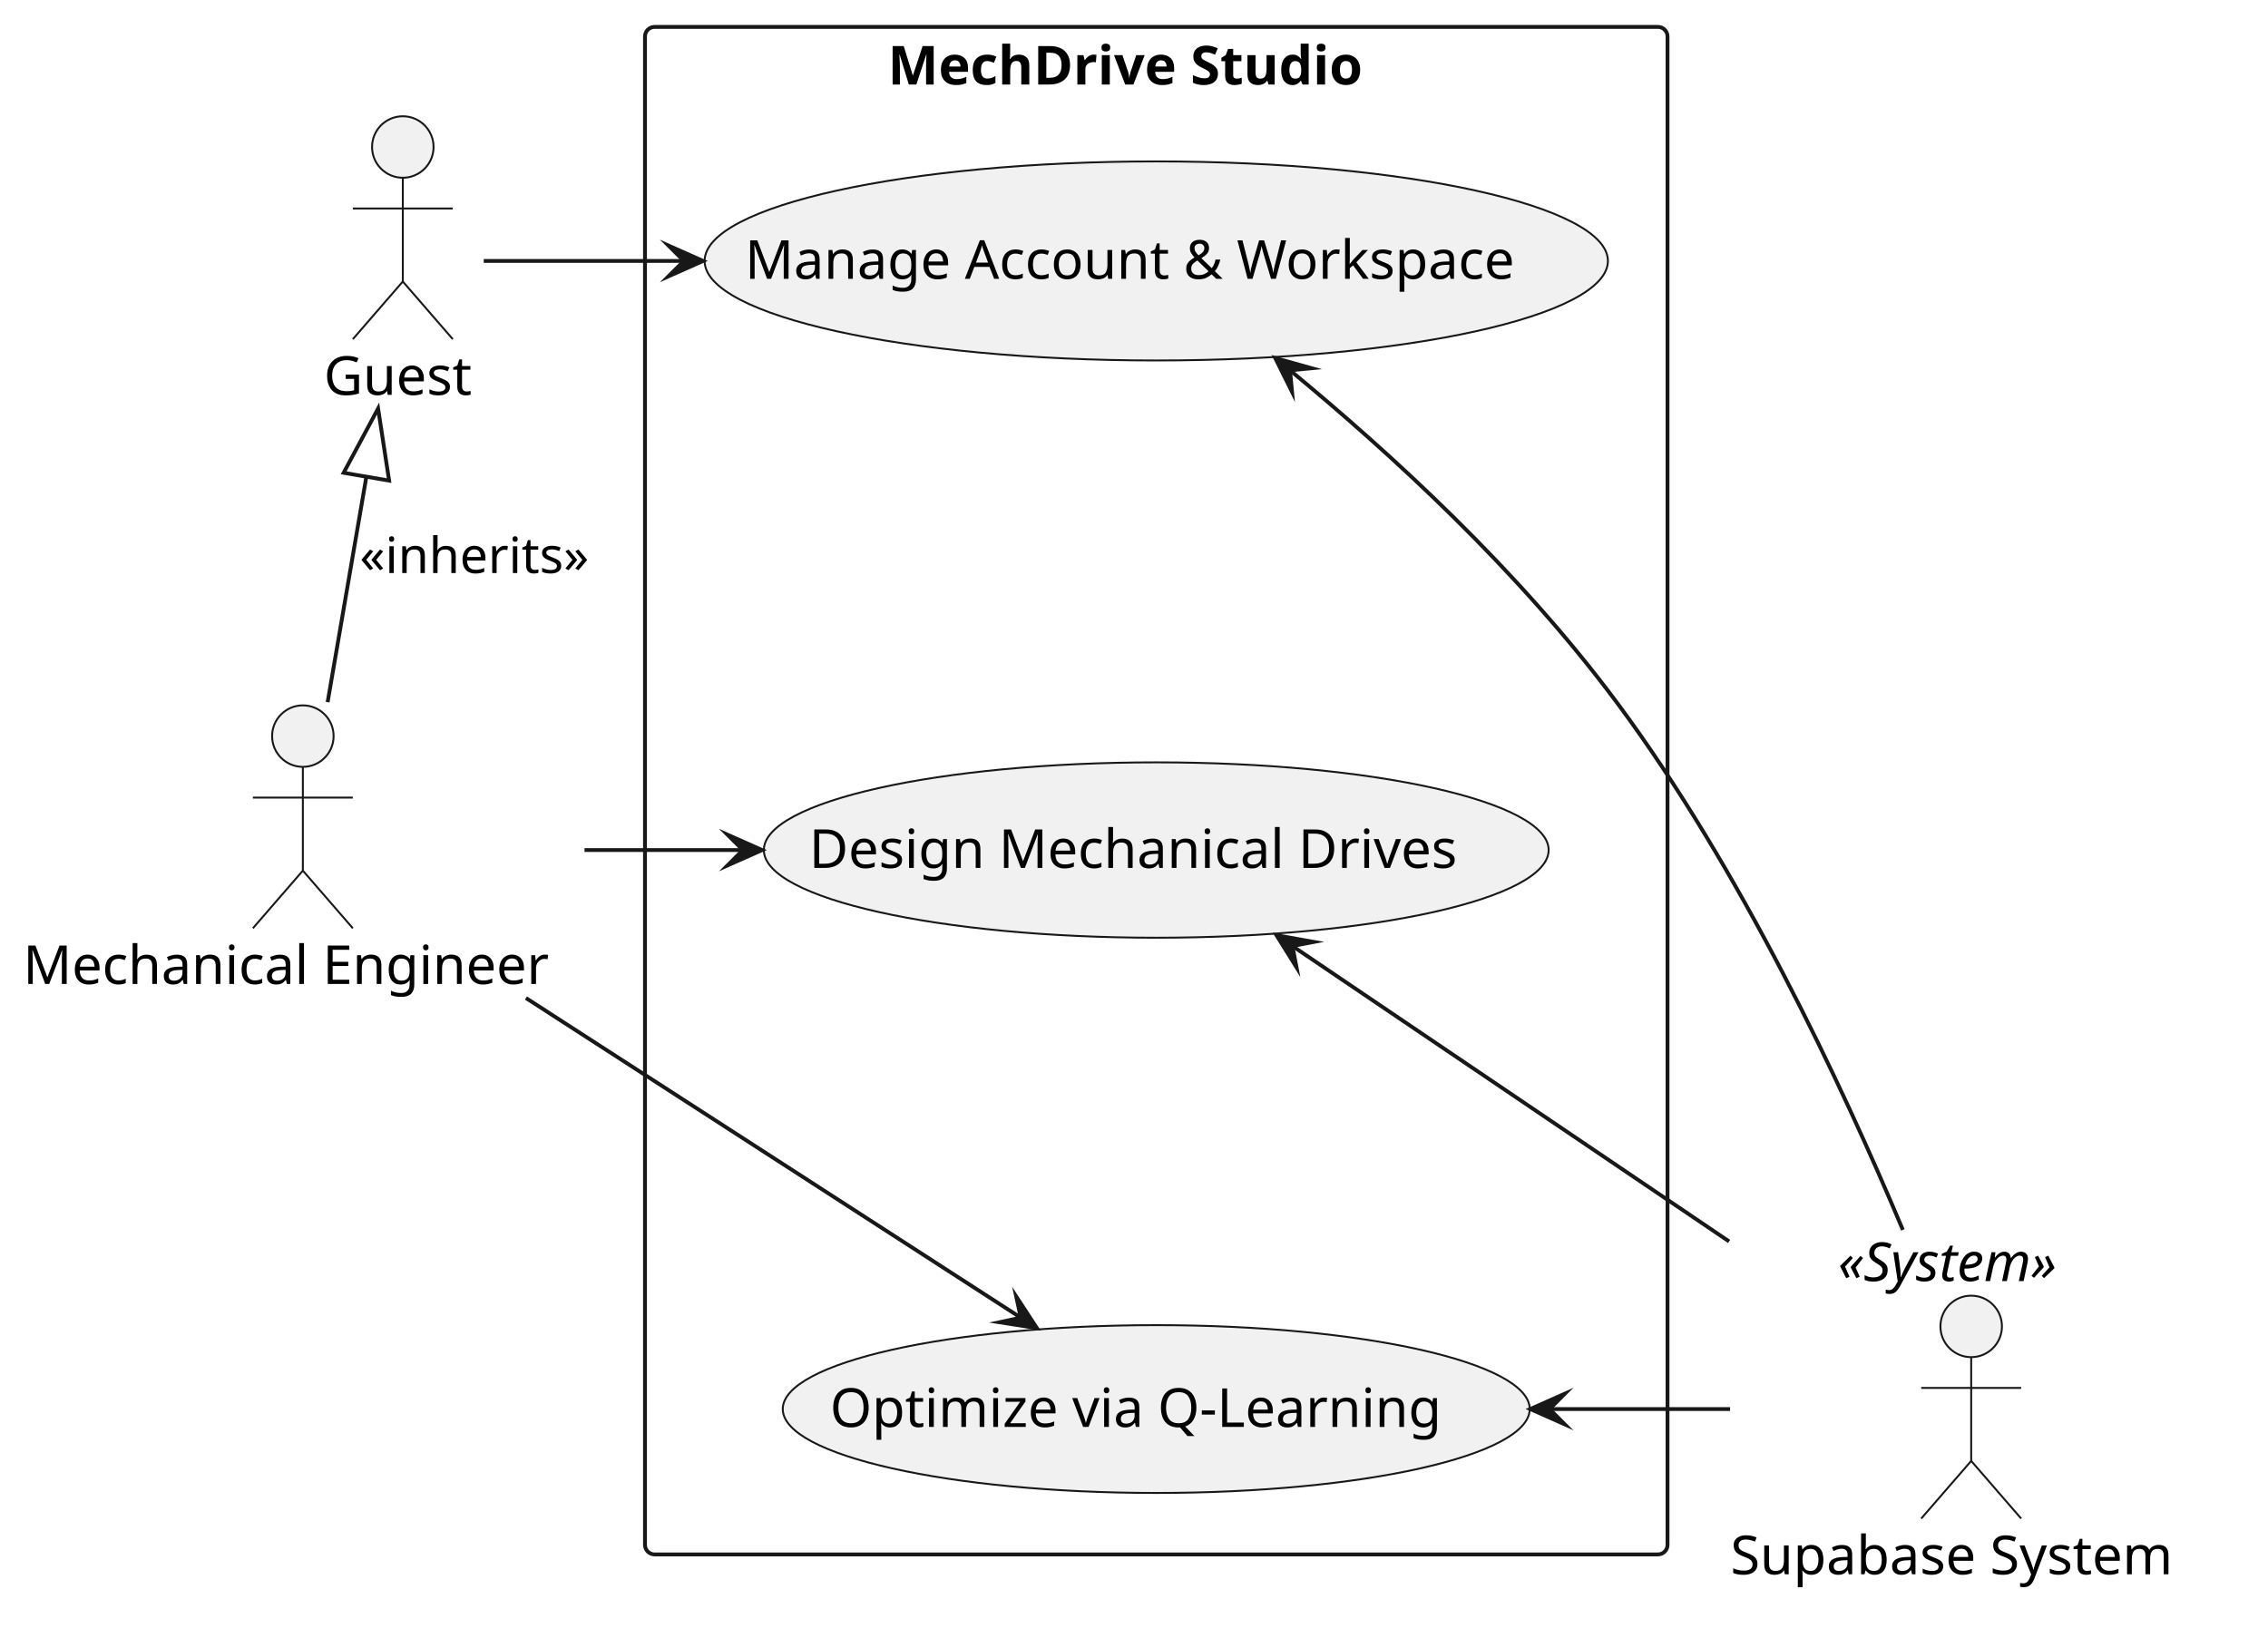
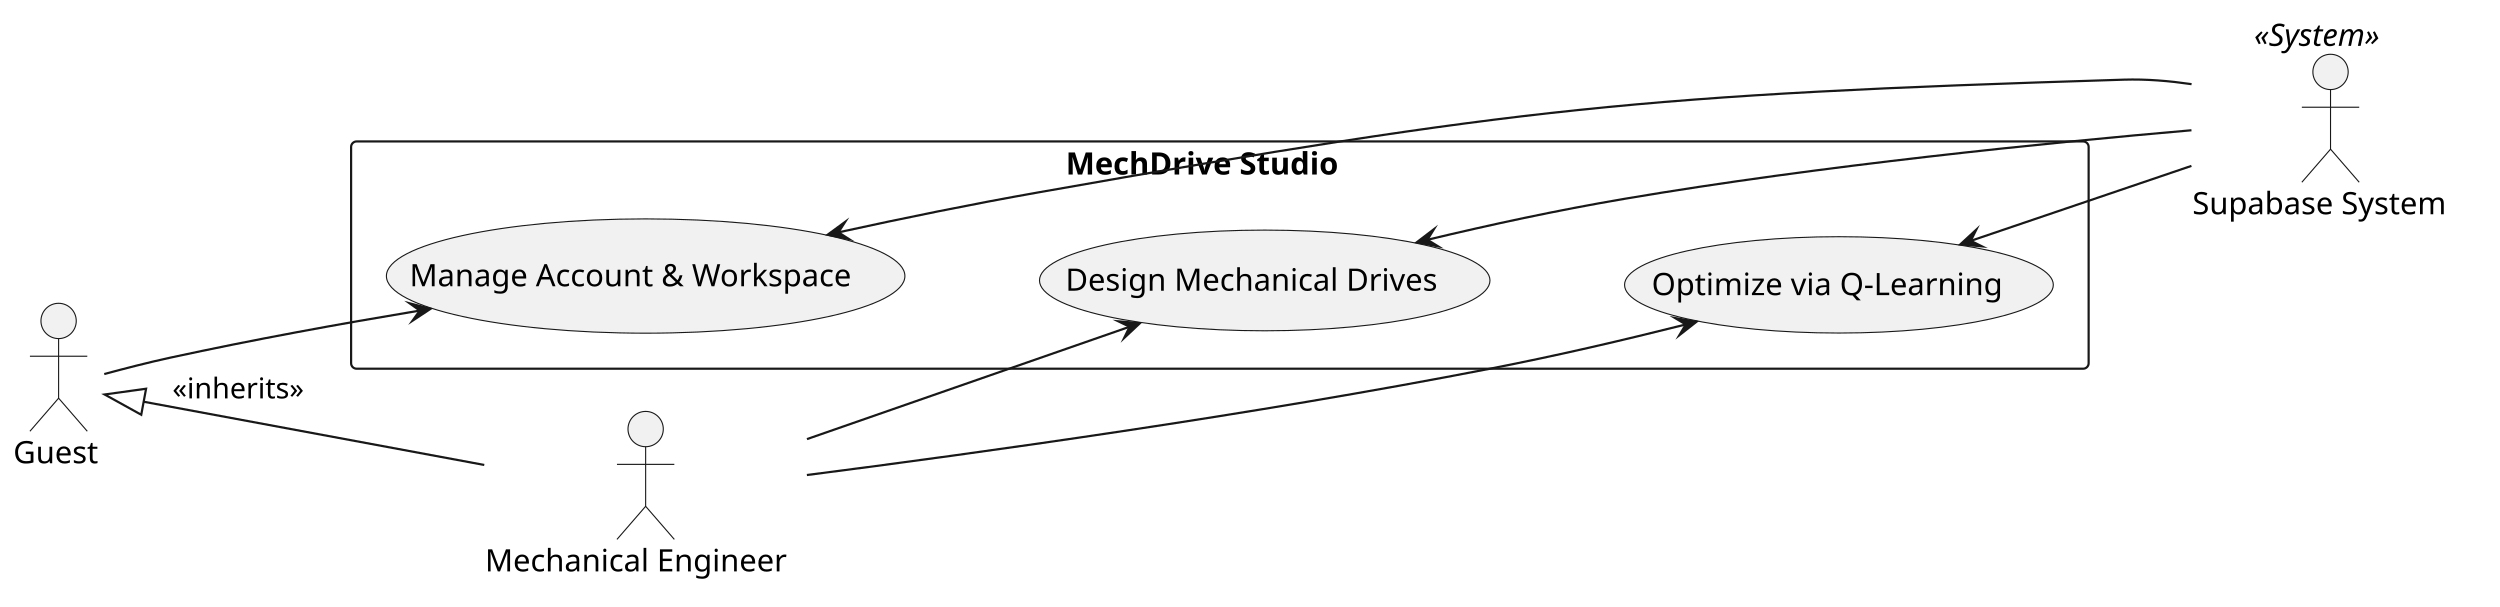
- <svg xmlns="http://www.w3.org/2000/svg" contentStyleType="text/css" data-diagram-type="DESCRIPTION" height="426px" preserveAspectRatio="none" style="width:590px;height:426px;background:#FFFFFF;" version="1.1" viewBox="0 0 590 426" width="590px" zoomAndPan="magnify">
+ <svg xmlns="http://www.w3.org/2000/svg" contentStyleType="text/css" data-diagram-type="DESCRIPTION" height="275px" preserveAspectRatio="none" style="width:1133px;height:275px;background:#FFFFFF;" version="1.1" viewBox="0 0 1133 275" width="1133px" zoomAndPan="magnify">
  <defs />
  <g>
-     <g class="cluster" data-qualified-name="MechDrive Studio" data-source-line="7" id="ent0004">
-       <rect fill="none" height="397.47" rx="2.5" ry="2.5" style="stroke:#181818;stroke-width:1;" width="266" x="167.79" y="7" />
-       <text fill="#000000" font-family="sans-serif" font-size="14" font-weight="700" lengthAdjust="spacing" textLength="139.692" x="230.944" y="21.995">MechDrive Studio</text>
+     <g class="cluster" data-qualified-name="MechDrive Studio" data-source-line="8" id="ent0004">
+       <rect fill="none" height="103" rx="2.5" ry="2.5" style="stroke:#181818;stroke-width:1;" width="787.45" x="159.12" y="64.102" />
+       <text fill="#000000" font-family="sans-serif" font-size="14" font-weight="700" lengthAdjust="spacing" textLength="139.692" x="482.999" y="79.097">MechDrive Studio</text>
    </g>
-     <g class="entity" data-qualified-name="MechDrive Studio.UC1" data-source-line="8" id="ent0005">
-       <ellipse cx="300.791" cy="67.898" fill="#F1F1F1" rx="117.491" ry="25.898" style="stroke:#181818;stroke-width:0.5;" />
-       <text fill="#000000" font-family="sans-serif" font-size="14" lengthAdjust="spacing" textLength="213.992" x="193.794" y="72.547">Manage Account &amp; Workspace</text>
+     <g class="entity" data-qualified-name="MechDrive Studio.UC1" data-source-line="9" id="ent0005">
+       <ellipse cx="292.611" cy="125.1" fill="#F1F1F1" rx="117.491" ry="25.898" style="stroke:#181818;stroke-width:0.5;" />
+       <text fill="#000000" font-family="sans-serif" font-size="14" lengthAdjust="spacing" textLength="213.992" x="185.614" y="129.748">Manage Account &amp; Workspace</text>
    </g>
-     <g class="entity" data-qualified-name="MechDrive Studio.UC2" data-source-line="9" id="ent0006">
-       <ellipse cx="300.788" cy="221.185" fill="#F1F1F1" rx="102.078" ry="22.816" style="stroke:#181818;stroke-width:0.5;" />
-       <text fill="#000000" font-family="sans-serif" font-size="14" lengthAdjust="spacing" textLength="180.626" x="210.475" y="225.834">Design Mechanical Drives</text>
+     <g class="entity" data-qualified-name="MechDrive Studio.UC2" data-source-line="10" id="ent0006">
+       <ellipse cx="573.178" cy="127.097" fill="#F1F1F1" rx="102.078" ry="22.816" style="stroke:#181818;stroke-width:0.5;" />
+       <text fill="#000000" font-family="sans-serif" font-size="14" lengthAdjust="spacing" textLength="180.626" x="482.865" y="131.746">Design Mechanical Drives</text>
    </g>
-     <g class="entity" data-qualified-name="MechDrive Studio.UC3" data-source-line="10" id="ent0007">
-       <ellipse cx="300.786" cy="366.641" fill="#F1F1F1" rx="97.156" ry="21.831" style="stroke:#181818;stroke-width:0.5;" />
-       <text fill="#000000" font-family="sans-serif" font-size="14" lengthAdjust="spacing" textLength="169.77" x="215.901" y="371.29">Optimize via Q-Learning</text>
+     <g class="entity" data-qualified-name="MechDrive Studio.UC3" data-source-line="11" id="ent0007">
+       <ellipse cx="833.406" cy="129.103" fill="#F1F1F1" rx="97.156" ry="21.831" style="stroke:#181818;stroke-width:0.5;" />
+       <text fill="#000000" font-family="sans-serif" font-size="14" lengthAdjust="spacing" textLength="169.77" x="748.521" y="133.751">Optimize via Q-Learning</text>
    </g>
-     <g class="entity" data-qualified-name="guest" data-source-line="3" id="ent0001">
-       <ellipse cx="104.789" cy="38.25" fill="#F1F1F1" rx="8" ry="8" style="stroke:#181818;stroke-width:0.5;" />
-       <path d="M104.789,46.25 L104.789,73.25 M91.789,54.25 L117.789,54.25 M104.789,73.25 L91.789,88.25 M104.789,73.25 L117.789,88.25" fill="none" style="stroke:#181818;stroke-width:0.5;" />
-       <text fill="#000000" font-family="sans-serif" font-size="14" lengthAdjust="spacing" textLength="41.118" x="84.23" y="102.745">Guest</text>
+     <g class="entity" data-qualified-name="guest" data-source-line="4" id="ent0001">
+       <ellipse cx="26.559" cy="145.452" fill="#F1F1F1" rx="8" ry="8" style="stroke:#181818;stroke-width:0.5;" />
+       <path d="M26.559,153.452 L26.559,180.452 M13.559,161.452 L39.559,161.452 M26.559,180.452 L13.559,195.452 M26.559,180.452 L39.559,195.452" fill="none" style="stroke:#181818;stroke-width:0.5;" />
+       <text fill="#000000" font-family="sans-serif" font-size="14" lengthAdjust="spacing" textLength="41.118" x="6" y="209.947">Guest</text>
    </g>
-     <g class="entity" data-qualified-name="eng" data-source-line="4" id="ent0002">
-       <ellipse cx="78.786" cy="191.54" fill="#F1F1F1" rx="8" ry="8" style="stroke:#181818;stroke-width:0.5;" />
-       <path d="M78.786,199.54 L78.786,226.54 M65.786,207.54 L91.786,207.54 M78.786,226.54 L65.786,241.54 M78.786,226.54 L91.786,241.54" fill="none" style="stroke:#181818;stroke-width:0.5;" />
-       <text fill="#000000" font-family="sans-serif" font-size="14" lengthAdjust="spacing" textLength="145.571" x="6" y="256.035">Mechanical Engineer</text>
+     <g class="entity" data-qualified-name="eng" data-source-line="5" id="ent0002">
+       <ellipse cx="292.606" cy="194.452" fill="#F1F1F1" rx="8" ry="8" style="stroke:#181818;stroke-width:0.5;" />
+       <path d="M292.606,202.452 L292.606,229.452 M279.606,210.452 L305.606,210.452 M292.606,229.452 L279.606,244.452 M292.606,229.452 L305.606,244.452" fill="none" style="stroke:#181818;stroke-width:0.5;" />
+       <text fill="#000000" font-family="sans-serif" font-size="14" lengthAdjust="spacing" textLength="145.571" x="219.82" y="258.947">Mechanical Engineer</text>
    </g>
-     <g class="entity" data-qualified-name="supa" data-source-line="5" id="ent0003">
-       <ellipse cx="512.787" cy="345.137" fill="#F1F1F1" rx="8" ry="8" style="stroke:#181818;stroke-width:0.5;" />
-       <path d="M512.787,353.137 L512.787,380.137 M499.787,361.137 L525.787,361.137 M512.787,380.137 L499.787,395.137 M512.787,380.137 L525.787,395.137" fill="none" style="stroke:#181818;stroke-width:0.5;" />
-       <text fill="#000000" font-family="sans-serif" font-size="14" lengthAdjust="spacing" textLength="125.255" x="450.16" y="409.632">Supabase System</text>
-       <text fill="#000000" font-family="sans-serif" font-size="14" font-style="italic" lengthAdjust="spacing" textLength="69.337" x="478.119" y="333.335">«System»</text>
+     <g class="entity" data-qualified-name="supa" data-source-line="6" id="ent0003">
+       <ellipse cx="1056.197" cy="32.599" fill="#F1F1F1" rx="8" ry="8" style="stroke:#181818;stroke-width:0.5;" />
+       <path d="M1056.197,40.599 L1056.197,67.599 M1043.197,48.599 L1069.197,48.599 M1056.197,67.599 L1043.197,82.599 M1056.197,67.599 L1069.197,82.599" fill="none" style="stroke:#181818;stroke-width:0.5;" />
+       <text fill="#000000" font-family="sans-serif" font-size="14" lengthAdjust="spacing" textLength="125.255" x="993.57" y="97.094">Supabase System</text>
+       <text fill="#000000" font-family="sans-serif" font-size="14" font-style="italic" lengthAdjust="spacing" textLength="69.337" x="1021.529" y="20.797">«System»</text>
    </g>
-     <g class="link" data-entity-1="ent0001" data-entity-2="ent0002" data-link-type="extension" data-source-line="16" id="lnk10">
-       <path d="M95.311,124.04 C91.311,147.31 89.23,159.41 85.23,182.7" fill="none" id="guest-backto-eng" style="stroke:#181818;stroke-width:1;" />
-       <polygon fill="none" points="98.36,106.3,89.397,123.023,101.224,125.056,98.36,106.3" style="stroke:#181818;stroke-width:1;stroke-linejoin:miter;stroke-miterlimit:10;" />
-       <text fill="#000000" font-family="sans-serif" font-size="13" lengthAdjust="spacing" textLength="64.822" x="93.57" y="149.107">«inherits»</text>
+     <g class="link" data-entity-1="ent0001" data-entity-2="ent0002" data-link-type="extension" data-source-line="17" id="lnk10">
+       <path d="M65.108,182.067 C101.148,188.757 161.3,199.922 219.47,210.722" fill="none" id="guest-backto-eng" style="stroke:#181818;stroke-width:1;" />
+       <polygon fill="none" points="47.41,178.782,64.013,187.966,66.203,176.168,47.41,178.782" style="stroke:#181818;stroke-width:1;stroke-linejoin:miter;stroke-miterlimit:10;" />
+       <text fill="#000000" font-family="sans-serif" font-size="13" lengthAdjust="spacing" textLength="64.822" x="78.12" y="180.549">«inherits»</text>
    </g>
-     <g class="link" data-entity-1="ent0001" data-entity-2="ent0005" data-link-type="dependency" data-source-line="18" id="lnk11">
-       <path d="M125.84,67.9 C144.86,67.9 158.88,67.9 177.9,67.9" fill="none" id="guest-to-UC1" style="stroke:#181818;stroke-width:1;" />
-       <polygon fill="#181818" points="182.9,67.9,173.9,63.9,177.9,67.9,173.9,71.9,182.9,67.9" style="stroke:#181818;stroke-width:1;stroke-linejoin:miter;stroke-miterlimit:10;" />
+     <g class="link" data-entity-1="ent0001" data-entity-2="ent0005" data-link-type="dependency" data-source-line="19" id="lnk11">
+       <path d="M47.24,169.522 C56.3,167.072 67.21,164.252 77.12,162.102 C115.52,153.772 153.188,146.923 190.238,140.753" fill="none" id="guest-to-UC1" style="stroke:#181818;stroke-width:1;" />
+       <polygon fill="#181818" points="195.17,139.932,185.635,137.464,190.238,140.753,186.949,145.356,195.17,139.932" style="stroke:#181818;stroke-width:1;stroke-linejoin:miter;stroke-miterlimit:10;" />
    </g>
-     <g class="link" data-entity-1="ent0002" data-entity-2="ent0006" data-link-type="dependency" data-source-line="19" id="lnk12">
-       <path d="M152.06,221.19 C167.46,221.19 177.85,221.19 193.25,221.19" fill="none" id="eng-to-UC2" style="stroke:#181818;stroke-width:1;" />
-       <polygon fill="#181818" points="198.25,221.19,189.25,217.19,193.25,221.19,189.25,225.19,198.25,221.19" style="stroke:#181818;stroke-width:1;stroke-linejoin:miter;stroke-miterlimit:10;" />
+     <g class="link" data-entity-1="ent0002" data-entity-2="ent0006" data-link-type="dependency" data-source-line="20" id="lnk12">
+       <path d="M365.71,199.002 C412.78,182.602 468.598,163.176 511.928,148.086" fill="none" id="eng-to-UC2" style="stroke:#181818;stroke-width:1;" />
+       <polygon fill="#181818" points="516.65,146.442,506.835,145.624,511.928,148.086,509.466,153.179,516.65,146.442" style="stroke:#181818;stroke-width:1;stroke-linejoin:miter;stroke-miterlimit:10;" />
    </g>
-     <g class="link" data-entity-1="ent0002" data-entity-2="ent0007" data-link-type="dependency" data-source-line="20" id="lnk13">
-       <path d="M136.82,259.69 C179.35,287.17 231.221,320.686 265.541,342.866" fill="none" id="eng-to-UC3" style="stroke:#181818;stroke-width:1;" />
-       <polygon fill="#181818" points="269.74,345.58,264.352,337.336,265.541,342.866,260.01,344.054,269.74,345.58" style="stroke:#181818;stroke-width:1;stroke-linejoin:miter;stroke-miterlimit:10;" />
+     <g class="link" data-entity-1="ent0002" data-entity-2="ent0007" data-link-type="dependency" data-source-line="21" id="lnk13">
+       <path d="M365.68,215.282 C442.66,205.412 568.08,188.022 675.25,167.102 C706.25,161.052 735.5,154.198 764,147.048" fill="none" id="eng-to-UC3" style="stroke:#181818;stroke-width:1;" />
+       <polygon fill="#181818" points="768.85,145.832,759.147,144.142,764,147.048,761.094,151.902,768.85,145.832" style="stroke:#181818;stroke-width:1;stroke-linejoin:miter;stroke-miterlimit:10;" />
    </g>
-     <g class="link" data-entity-1="ent0005" data-entity-2="ent0003" data-link-type="dependency" data-source-line="22" id="lnk15">
-       <path d="M335.583,96.347 C361.663,117.917 394.91,148.18 420.79,183.04 C452.63,225.94 478.83,281.51 495.01,320.02" fill="none" id="UC1-backto-supa" style="stroke:#181818;stroke-width:1;" />
-       <polygon fill="#181818" points="331.73,93.16,336.116,101.978,335.583,96.347,341.215,95.814,331.73,93.16" style="stroke:#181818;stroke-width:1;stroke-linejoin:miter;stroke-miterlimit:10;" />
+     <g class="link" data-entity-1="ent0005" data-entity-2="ent0003" data-link-type="dependency" data-source-line="23" id="lnk14">
+       <path d="M379.985,105.295 C410.065,98.725 439.6,92.662 471.1,87.102 C687.36,48.912 743.07,42.882 962.57,36.102 C972.56,35.792 983.04,36.652 993.22,38.142" fill="none" id="UC1-backto-supa" style="stroke:#181818;stroke-width:1;" />
+       <polygon fill="#181818" points="375.1,106.362,384.746,108.349,379.985,105.295,383.039,100.533,375.1,106.362" style="stroke:#181818;stroke-width:1;stroke-linejoin:miter;stroke-miterlimit:10;" />
    </g>
-     <g class="link" data-entity-1="ent0006" data-entity-2="ent0003" data-link-type="dependency" data-source-line="23" id="lnk17">
-       <path d="M336.211,246.163 C367.07,267.053 411,296.77 449.81,323.03" fill="none" id="UC2-backto-supa" style="stroke:#181818;stroke-width:1;" />
-       <polygon fill="#181818" points="332.07,243.36,337.281,251.718,336.211,246.163,341.765,245.093,332.07,243.36" style="stroke:#181818;stroke-width:1;stroke-linejoin:miter;stroke-miterlimit:10;" />
+     <g class="link" data-entity-1="ent0006" data-entity-2="ent0003" data-link-type="dependency" data-source-line="24" id="lnk15">
+       <path d="M646.914,108.662 C675.804,101.772 705.1,95.402 736.25,90.102 C824.97,75.022 928.69,64.642 993.17,59.032" fill="none" id="UC2-backto-supa" style="stroke:#181818;stroke-width:1;" />
+       <polygon fill="#181818" points="642.05,109.822,651.732,111.625,646.914,108.662,649.876,103.843,642.05,109.822" style="stroke:#181818;stroke-width:1;stroke-linejoin:miter;stroke-miterlimit:10;" />
    </g>
-     <g class="link" data-entity-1="ent0007" data-entity-2="ent0003" data-link-type="dependency" data-source-line="24" id="lnk19">
-       <path d="M403.09,366.64 C420.41,366.64 432.74,366.64 450.06,366.64" fill="none" id="UC3-backto-supa" style="stroke:#181818;stroke-width:1;" />
-       <polygon fill="#181818" points="398.09,366.64,407.09,370.64,403.09,366.64,407.09,362.64,398.09,366.64" style="stroke:#181818;stroke-width:1;stroke-linejoin:miter;stroke-miterlimit:10;" />
+     <g class="link" data-entity-1="ent0007" data-entity-2="ent0003" data-link-type="dependency" data-source-line="25" id="lnk16">
+       <path d="M893.154,109.144 C924.814,98.394 960.2,86.372 993.15,75.182" fill="none" id="UC3-backto-supa" style="stroke:#181818;stroke-width:1;" />
+       <polygon fill="#181818" points="888.42,110.752,898.228,111.646,893.154,109.144,895.656,104.07,888.42,110.752" style="stroke:#181818;stroke-width:1;stroke-linejoin:miter;stroke-miterlimit:10;" />
    </g>
  </g>
</svg>
